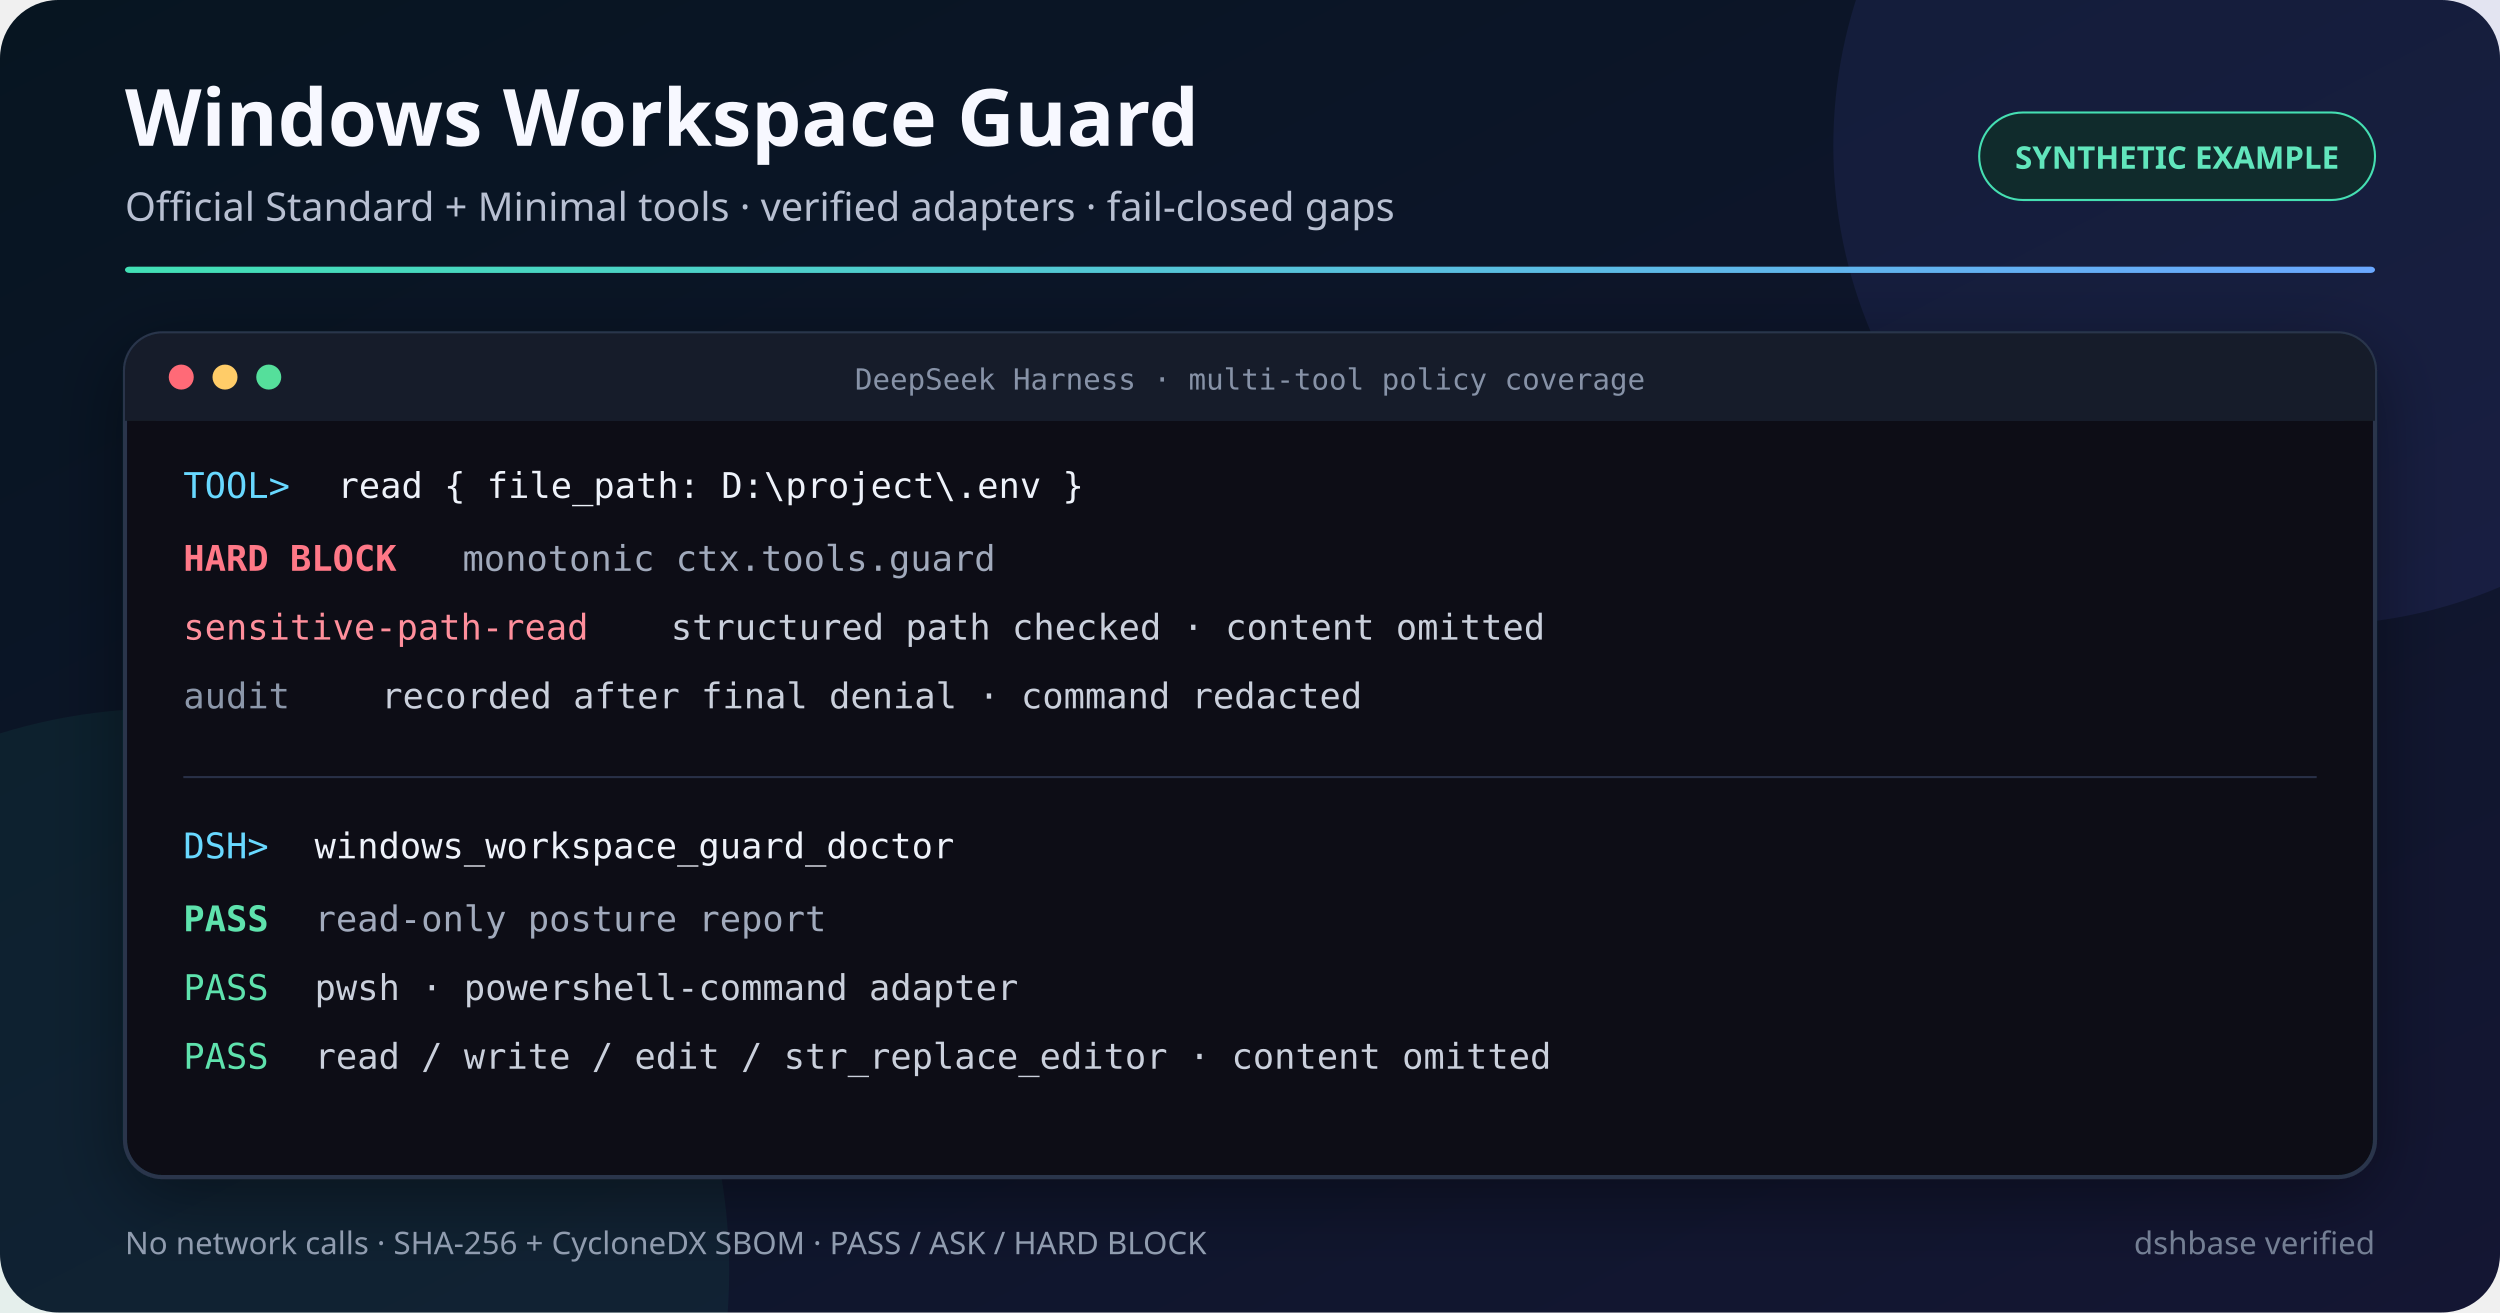
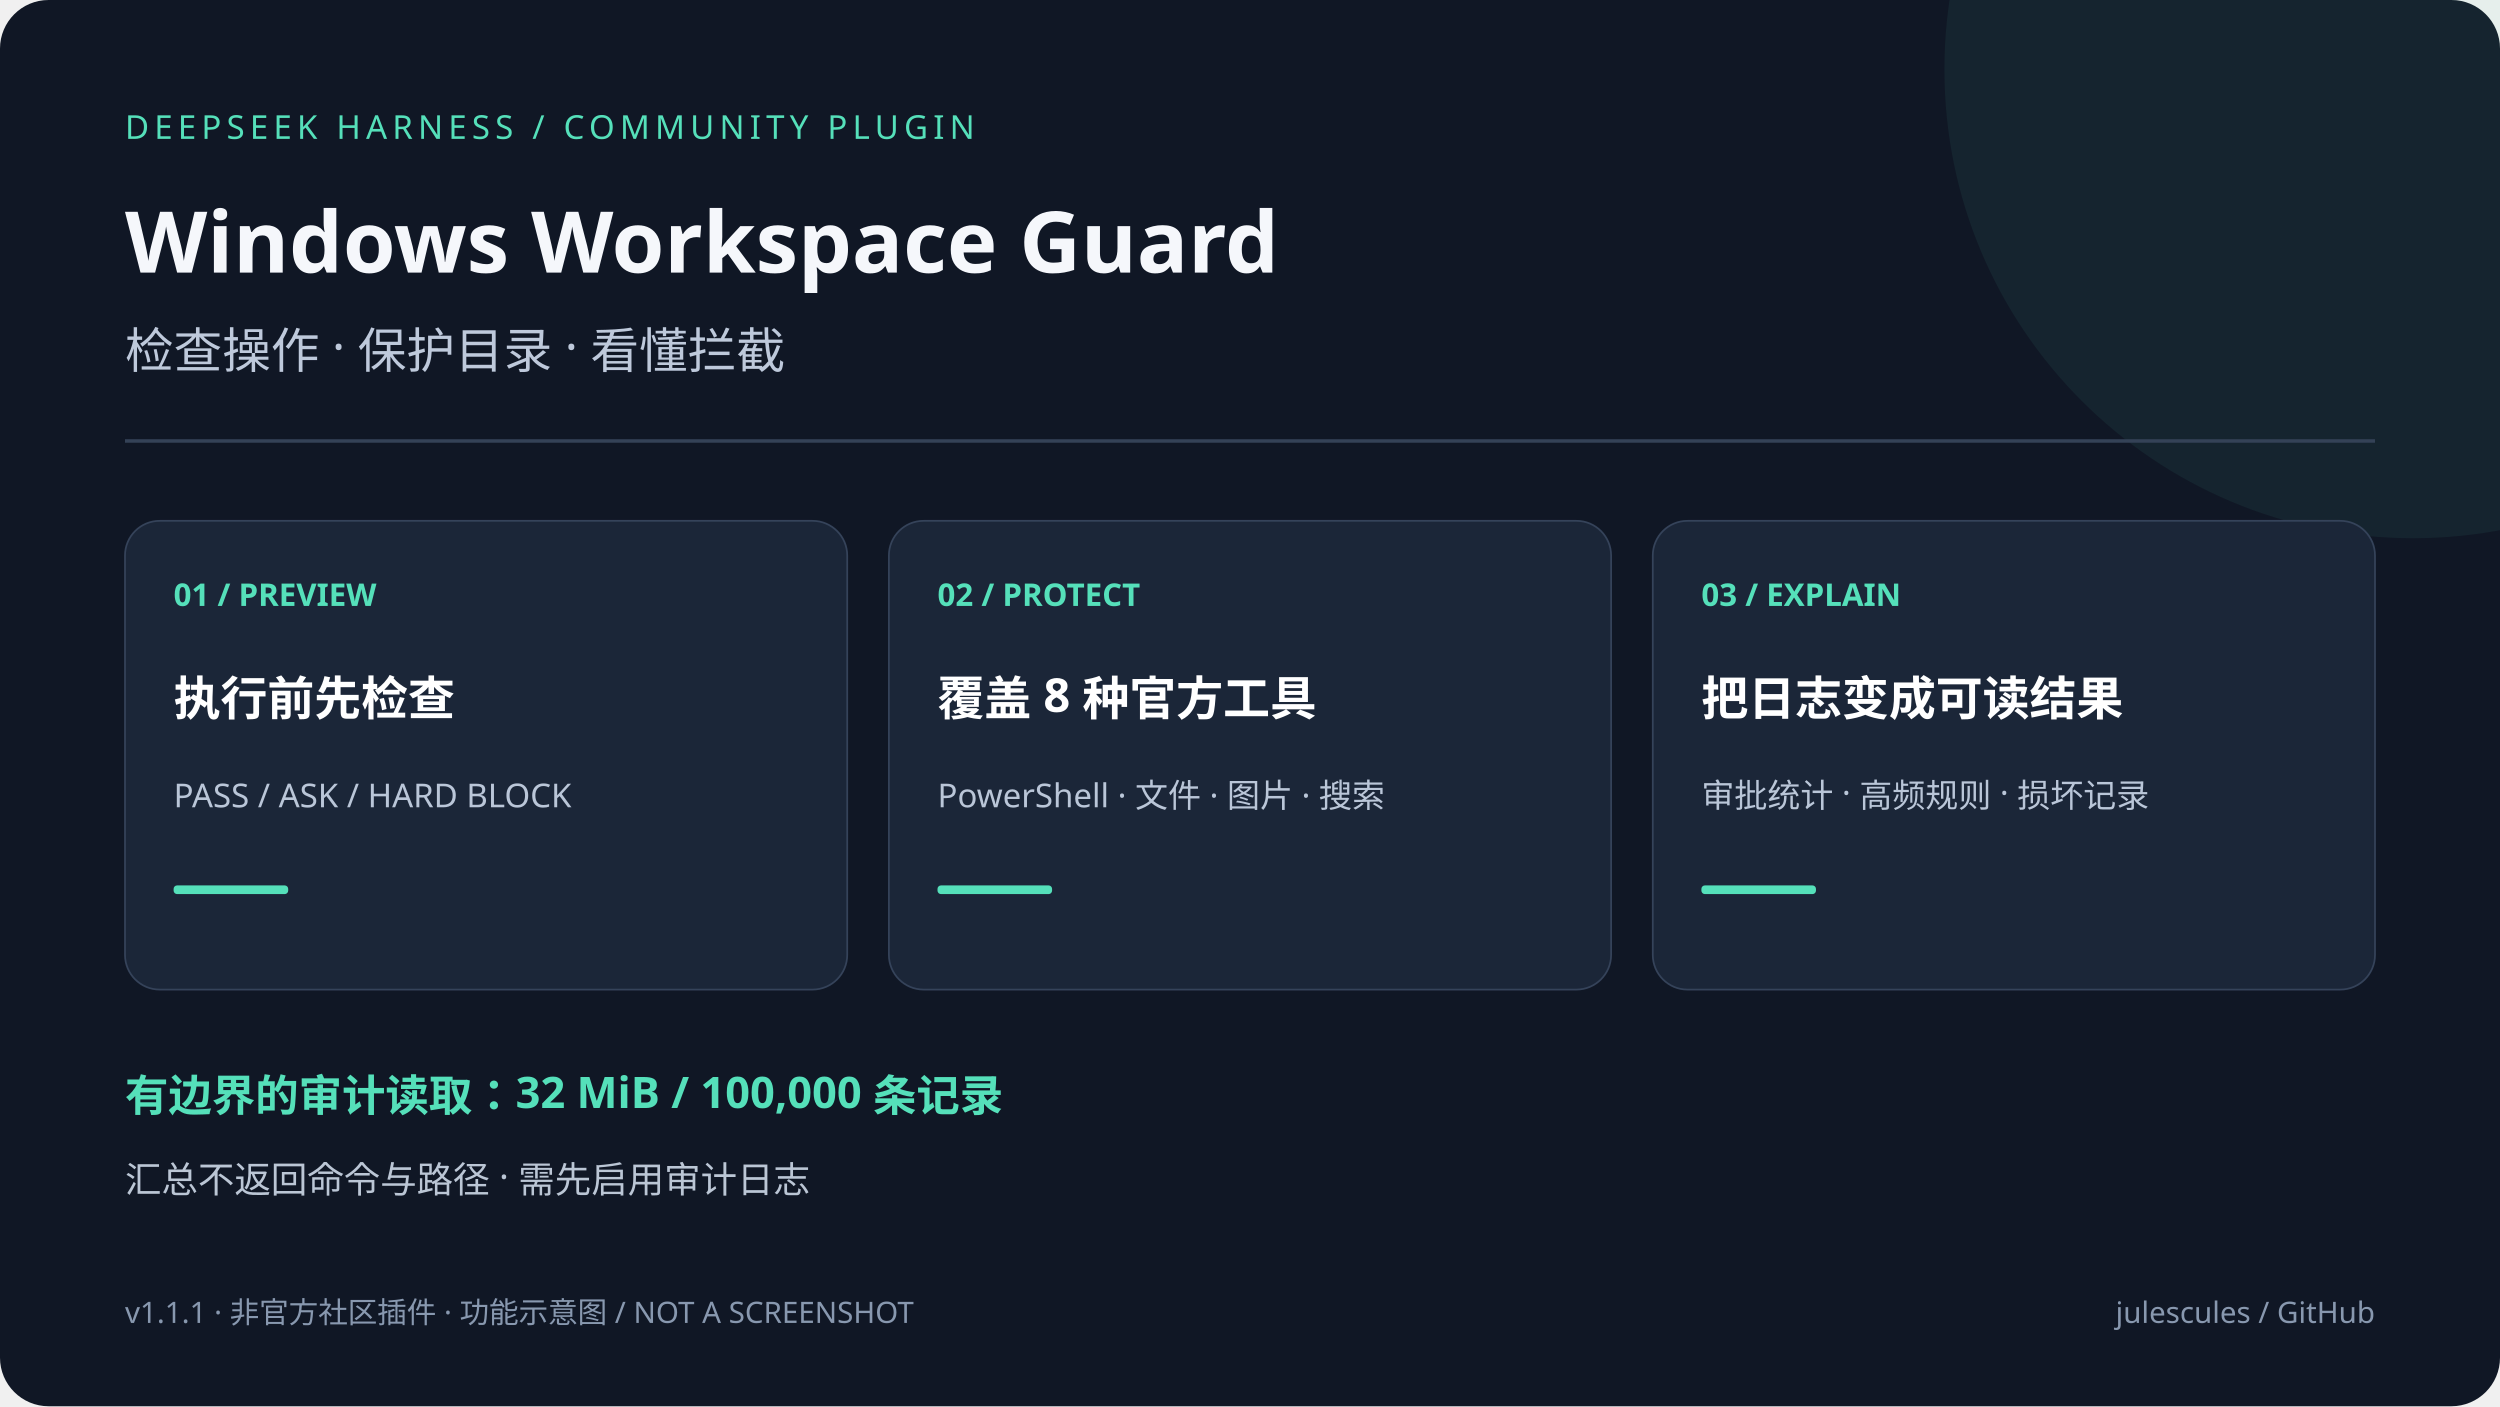
- <svg xmlns="http://www.w3.org/2000/svg" width="1200" height="630" viewBox="0 0 1200 630" role="img" aria-labelledby="title desc">
-   <defs>
-     <linearGradient id="bg" x1="0" y1="0" x2="1" y2="1">
-       <stop offset="0" stop-color="#071521" />
-       <stop offset="1" stop-color="#141633" />
-     </linearGradient>
-     <linearGradient id="accent" x1="0" y1="0" x2="1" y2="0">
-       <stop offset="0" stop-color="#42e0b5" />
-       <stop offset="1" stop-color="#6aa8ff" />
-     </linearGradient>
-     <filter id="shadow">
-       <feDropShadow dx="0" dy="10" stdDeviation="18" flood-opacity=".4" />
-     </filter>
-   </defs>
-   <rect width="1200" height="630" rx="28" fill="url(#bg)" />
-   <circle cx="1110" cy="70" r="230" fill="#686eff" opacity=".09" />
-   <circle cx="80" cy="610" r="270" fill="#34e3b1" opacity=".06" />
-   <g font-family="Segoe UI, Noto Sans SC, sans-serif">
-     <text x="60" y="70" fill="#f7f8ff" font-size="38" font-weight="700">Windows Workspace Guard</text>
-     <text x="60" y="106" fill="#b8c0d2" font-size="19">Official Standard + Minimal tools · verified adapters · fail-closed gaps</text>
-     <rect x="60" y="128" width="1080" height="3" rx="2" fill="url(#accent)" />
-     <rect x="950" y="54" width="190" height="42" rx="21" fill="#102b2c" stroke="#45dfb2" />
-     <text x="1045" y="81" text-anchor="middle" fill="#61e6bc" font-size="15" font-weight="700">SYNTHETIC EXAMPLE</text>
-   </g>
-   <g filter="url(#shadow)">
-     <rect x="60" y="160" width="1080" height="405" rx="18" fill="#080d16" stroke="#29364b" stroke-width="2" />
-     <rect x="60" y="160" width="1080" height="42" rx="18" fill="#151d2b" />
-     <rect x="60" y="184" width="1080" height="18" fill="#151d2b" />
-     <circle cx="87" cy="181" r="6" fill="#ff6b77" />
-     <circle cx="108" cy="181" r="6" fill="#ffcc67" />
-     <circle cx="129" cy="181" r="6" fill="#55df9b" />
-     <text x="600" y="187" text-anchor="middle" fill="#8792a7" font-family="Cascadia Mono, Consolas, monospace" font-size="14">DeepSeek Harness · multi-tool policy coverage</text>
-   </g>
-   <g font-family="Cascadia Mono, Consolas, monospace" font-size="17">
-     <text x="88" y="239" fill="#68d8ff">TOOL&gt;</text>
-     <text x="162" y="239" fill="#eef2fa">read { file_path: D:\project\.env }</text>
-     <text x="88" y="274" fill="#ff7887" font-weight="700">HARD BLOCK</text>
-     <text x="222" y="274" fill="#a1aabc">monotonic ctx.tools.guard</text>
-     <text x="88" y="307" fill="#ff8f9c">sensitive-path-read</text>
-     <text x="322" y="307" fill="#cad0dc">structured path checked · content omitted</text>
-     <text x="88" y="340" fill="#8c97aa">audit</text>
-     <text x="183" y="340" fill="#cad0dc">recorded after final denial · command redacted</text>
-     <line x1="88" y1="373" x2="1112" y2="373" stroke="#283047" />
-     <text x="88" y="412" fill="#68d8ff">DSH&gt;</text>
-     <text x="151" y="412" fill="#eef2fa">windows_workspace_guard_doctor</text>
-     <text x="88" y="447" fill="#5ee2ad" font-weight="700">PASS</text>
-     <text x="151" y="447" fill="#a1aabc">read-only posture report</text>
-     <text x="88" y="480" fill="#5ee2ad">PASS</text>
-     <text x="151" y="480" fill="#cad0dc">pwsh · powershell-command adapter</text>
-     <text x="88" y="513" fill="#5ee2ad">PASS</text>
-     <text x="151" y="513" fill="#cad0dc">read / write / edit / str_replace_editor · content omitted</text>
-   </g>
-   <g font-family="Segoe UI, Noto Sans SC, sans-serif" font-size="15">
-     <text x="60" y="602" fill="#909caf">No network calls · SHA-256 + CycloneDX SBOM · PASS / ASK / HARD BLOCK</text>
-     <text x="1140" y="602" text-anchor="end" fill="#747f94">dshbase verified</text>
+ <svg xmlns="http://www.w3.org/2000/svg" width="1440" height="810" viewBox="0 0 1440 810" role="img" aria-labelledby="title desc">
+   <rect width="1440" height="810" rx="28" fill="#101725" />
+   <circle cx="1390" cy="40" r="270" fill="#55e0ba" opacity=".07" />
+   <g font-family="Segoe UI, Microsoft YaHei, sans-serif">
+     <text x="72" y="80" fill="#55e0ba" font-size="19" letter-spacing="3">DEEPSEEK HARNESS / COMMUNITY PLUGIN</text>
+     <text x="72" y="157" fill="#f5f7fb" font-size="49" font-weight="700">Windows Workspace Guard</text>
+     <text x="72" y="212" fill="#bec9db" font-size="28">检查操作 · 保护目录 · 看懂拦截</text>
+     <rect x="72" y="253" width="1296" height="2" fill="#344257" />
+     <g transform="translate(72,300)">
+       <rect width="416" height="270" rx="20" fill="#1b2638" stroke="#35435a" />
+       <text x="28" y="49" fill="#55e0ba" font-size="18" font-weight="600">01 / PREVIEW</text>
+       <text x="28" y="112" fill="#fff" font-size="27" font-weight="700">执行前先检查</text>
+       <text x="28" y="165" fill="#bac6d8" font-size="19">PASS  /  ASK  /  HARD BLOCK</text>
+       <rect x="28" y="210" width="66" height="5" rx="2" fill="#55e0ba" />
+     </g>
+     <g transform="translate(512,300)">
+       <rect width="416" height="270" rx="20" fill="#1b2638" stroke="#35435a" />
+       <text x="28" y="49" fill="#55e0ba" font-size="18" font-weight="600">02 / PROTECT</text>
+       <text x="28" y="112" fill="#fff" font-size="27" font-weight="700">覆盖 8 种官方工具</text>
+       <text x="28" y="165" fill="#bac6d8" font-size="19">PowerShell · 文件 · 图片 · 搜索</text>
+       <rect x="28" y="210" width="66" height="5" rx="2" fill="#55e0ba" />
+     </g>
+     <g transform="translate(952,300)">
+       <rect width="416" height="270" rx="20" fill="#1b2638" stroke="#35435a" />
+       <text x="28" y="49" fill="#55e0ba" font-size="18" font-weight="600">03 / EXPLAIN</text>
+       <text x="28" y="112" fill="#fff" font-size="27" font-weight="700">把日志变成可读结果</text>
+       <text x="28" y="165" fill="#bac6d8" font-size="19">审批统计 · 高频规则 · 损坏记录</text>
+       <rect x="28" y="210" width="66" height="5" rx="2" fill="#55e0ba" />
+     </g>
+     <text x="72" y="640" fill="#55e0ba" font-size="25" font-weight="600">有边界的审计读取：32 MiB / 100,000 条记录</text>
+     <text x="72" y="687" fill="#bbc6d5" font-size="21">汇总不返回命令与路径 · 需先启用审计日志</text>
+     <text x="72" y="762" fill="#8898af" font-size="17">v1.1.1 · 非官方社区插件 · 功能示意图 / NOT A SCREENSHOT</text>
+     <text x="1368" y="762" text-anchor="end" fill="#8898af" font-size="17">julescules / GitHub</text>
  </g>
</svg>
